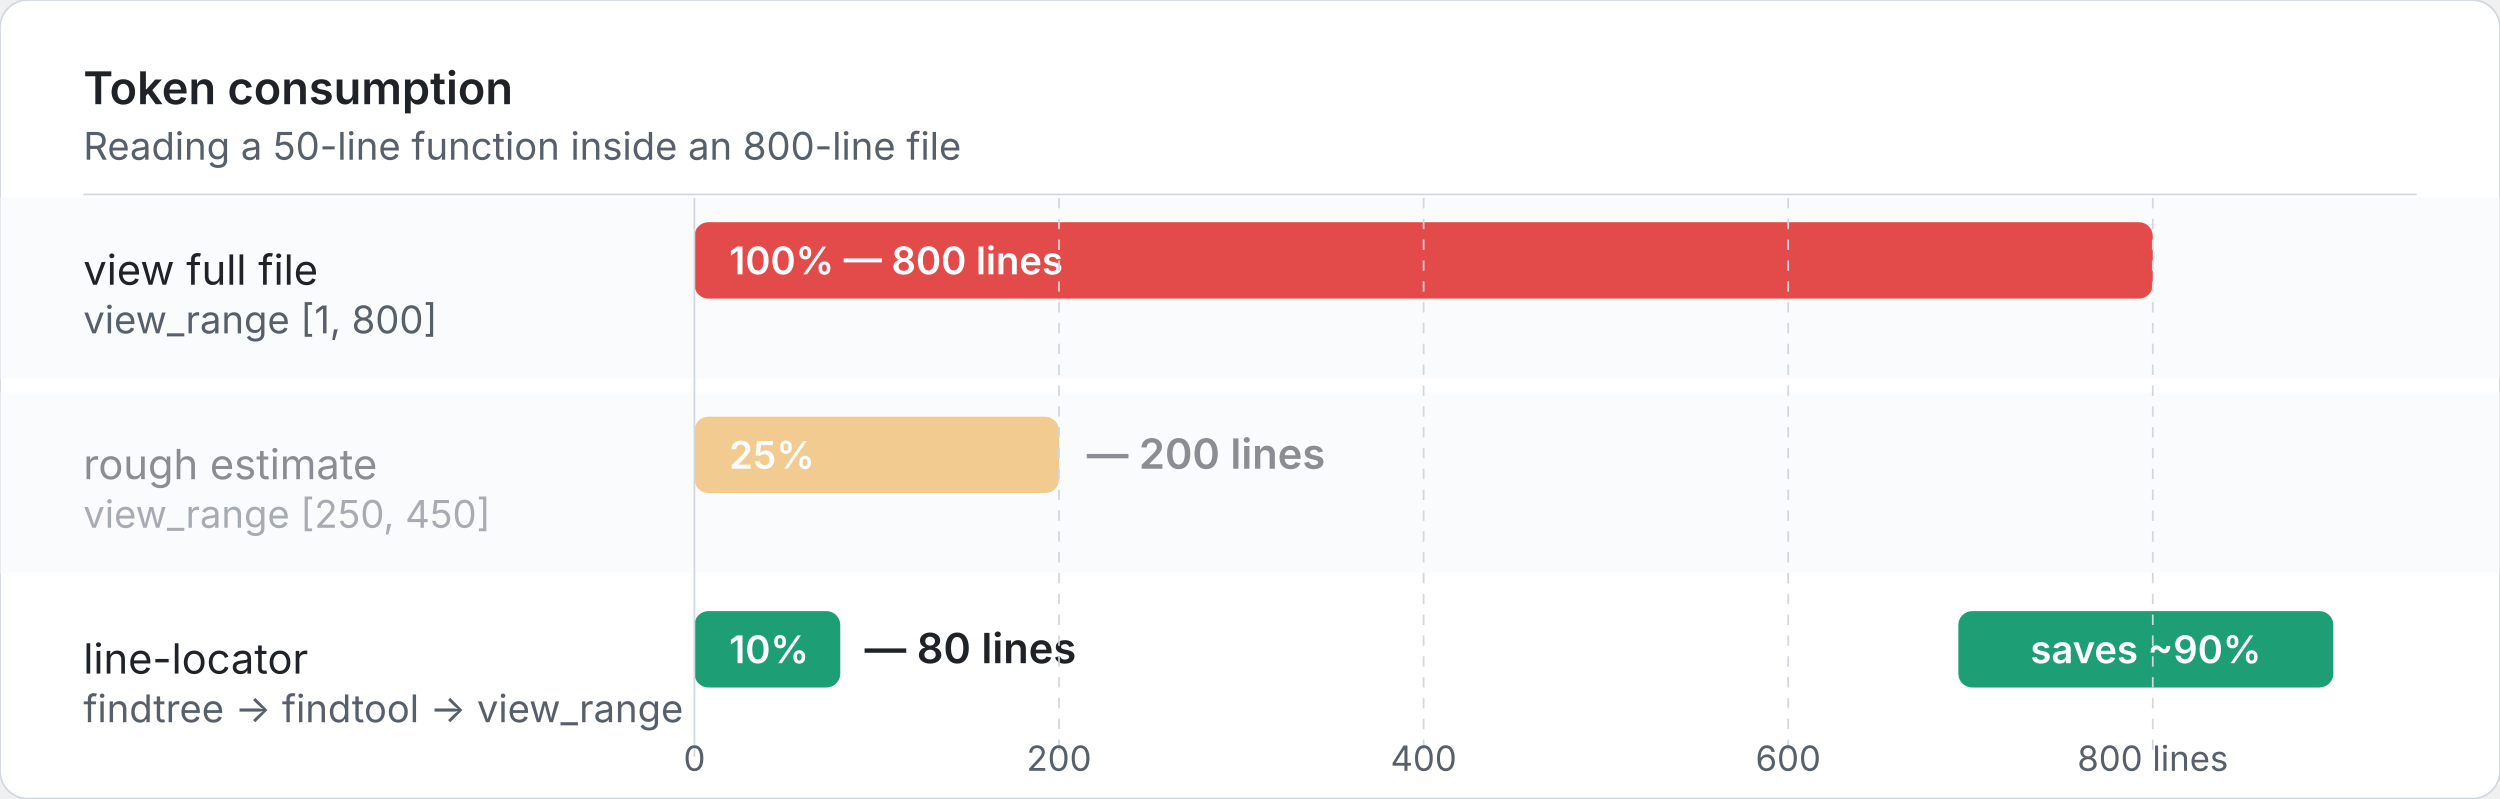
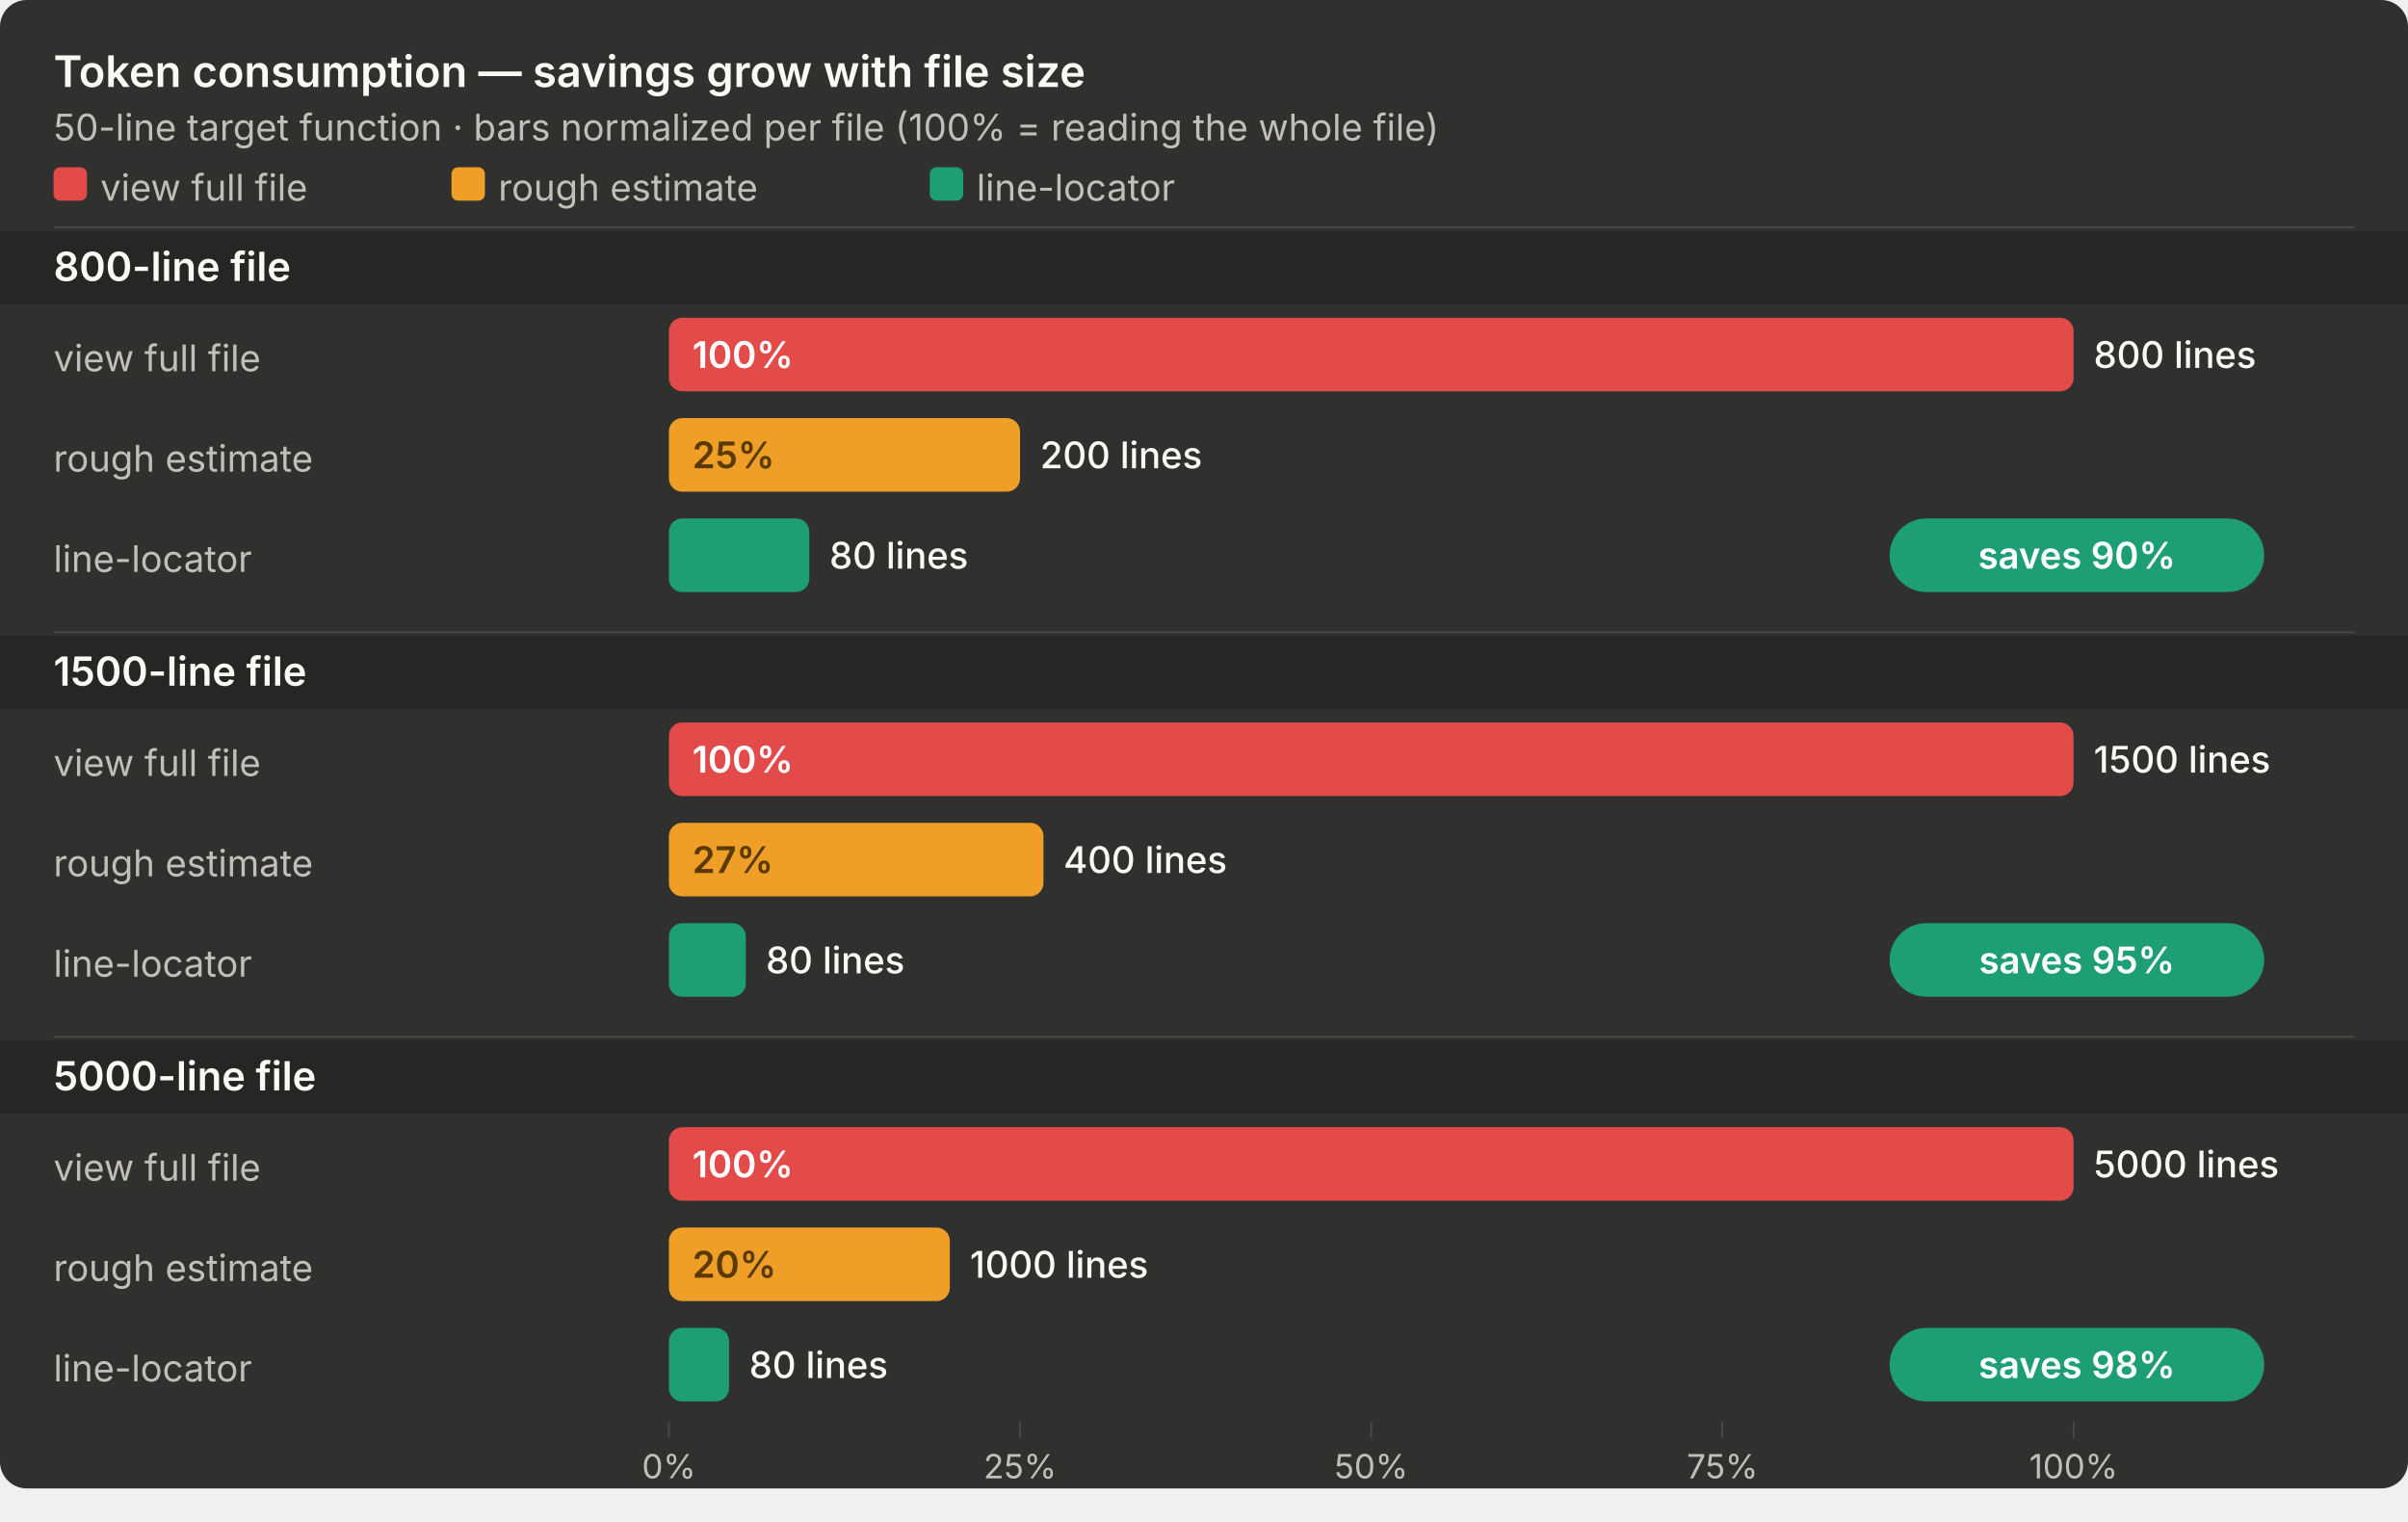
- <svg xmlns="http://www.w3.org/2000/svg" viewBox="0 0 720 230" font-family="-apple-system,BlinkMacSystemFont,'Segoe UI',sans-serif">
-   <style>
-   .bg       { fill: #ffffff }
-   .bg-row   { fill: #f6f8fa }
-   .border   { stroke: #d0d7de; stroke-width: 0.5 }
-   .title    { fill: #1f2328; font-size: 13px; font-weight: 600 }
-   .subtitle { fill: #57606a; font-size: 11px }
-   .label    { fill: #1f2328; font-size: 12px }
-   .label-sm { fill: #57606a; font-size: 11px }
-   .val      { fill: #1f2328; font-size: 12px; font-weight: 600 }
-   .pct-red  { fill: #ffffff; font-size: 11px; font-weight: 600 }
-   .pct-amb  { fill: #ffffff; font-size: 11px; font-weight: 600 }
-   .pct-grn  { fill: #ffffff; font-size: 11px; font-weight: 600 }
-   .bar-red  { fill: #E24B4A }
-   .bar-amb  { fill: #EF9F27 }
-   .bar-grn  { fill: #1D9E75 }
-   .tick     { stroke: #d0d7de; stroke-width: 0.5 }
-   .tick-lbl { fill: #57606a; font-size: 10px }
-   .badge-bg-grn { fill: #eaf3de }
-   .badge-txt-grn { fill: #3B6D11; font-size: 11px; font-weight: 600 }
-   .savings-bg { fill: #1D9E75 }
-   .savings-txt { fill: #ffffff; font-size: 11px; font-weight: 600 }
-   @media (prefers-color-scheme: dark) {
-     .bg       { fill: #0d1117 }
-     .bg-row   { fill: #161b22 }
-     .border   { stroke: #30363d }
-     .title    { fill: #e6edf3 }
-     .subtitle { fill: #8b949e }
-     .label    { fill: #e6edf3 }
-     .label-sm { fill: #8b949e }
-     .val      { fill: #e6edf3 }
-     .tick     { stroke: #30363d }
-     .tick-lbl { fill: #8b949e }
-     .badge-bg-grn { fill: #173404 }
-     .badge-txt-grn { fill: #97C459 }
-   }
- </style>
-   <rect width="720" height="230" rx="8" class="bg border" />
-   <text x="24" y="30" class="title">Token consumption</text>
-   <text x="24" y="46" class="subtitle">Reading a 50-line function inside an 800-line file</text>
-   <line x1="24" y1="56" x2="696" y2="56" class="tick" />
-   <rect x="0" y="57" width="720" height="52" rx="0" class="bg-row" opacity="0.5" />
-   <text x="24" y="82" class="label">view full file</text>
-   <text x="24" y="96" class="label-sm">view_range [1, 800]</text>
-   <rect x="200" y="64" width="420" height="22" rx="4" class="bar-red" />
-   <text x="210" y="79" class="pct-red">100% — 800 lines</text>
-   <text x="24" y="138" class="label">rough estimate</text>
-   <text x="24" y="152" class="label-sm">view_range [250, 450]</text>
-   <rect x="200" y="120" width="105" height="22" rx="4" class="bar-amb" />
-   <text x="210" y="135" class="pct-amb">25%</text>
-   <text x="313" y="135" class="val"> — 200 lines</text>
-   <rect x="0" y="113" width="720" height="52" rx="0" class="bg-row" opacity="0.5" />
-   <text x="24" y="194" class="label">line-locator</text>
-   <text x="24" y="208" class="label-sm">findtree → findtool → view_range</text>
-   <rect x="200" y="176" width="42" height="22" rx="4" class="bar-grn" />
-   <text x="210" y="191" class="pct-grn">10%</text>
-   <text x="249" y="191" class="val"> — 80 lines</text>
-   <rect x="564" y="176" width="108" height="22" rx="4" class="savings-bg" />
-   <text x="618" y="191" text-anchor="middle" class="savings-txt">saves ~90%</text>
-   <line x1="200" y1="57" x2="200" y2="218" class="tick" />
-   <line x1="305" y1="57" x2="305" y2="218" class="tick" stroke-dasharray="3,3" />
-   <line x1="410" y1="57" x2="410" y2="218" class="tick" stroke-dasharray="3,3" />
-   <line x1="515" y1="57" x2="515" y2="218" class="tick" stroke-dasharray="3,3" />
-   <line x1="620" y1="57" x2="620" y2="218" class="tick" stroke-dasharray="3,3" />
-   <text x="200" y="222" text-anchor="middle" class="tick-lbl">0</text>
-   <text x="305" y="222" text-anchor="middle" class="tick-lbl">200</text>
-   <text x="410" y="222" text-anchor="middle" class="tick-lbl">400</text>
-   <text x="515" y="222" text-anchor="middle" class="tick-lbl">600</text>
-   <text x="620" y="222" text-anchor="middle" class="tick-lbl">800 lines</text>
+ <svg xmlns="http://www.w3.org/2000/svg" viewBox="0 0 720 455" style="width:100%;max-width:720px" font-family="-apple-system,BlinkMacSystemFont,'Segoe UI',sans-serif">
+   <rect width="720" height="445" rx="8" style="fill:rgb(48, 48, 46);stroke:none;color:rgb(255, 255, 255);stroke-width:1px;stroke-linecap:butt;stroke-linejoin:miter;opacity:1;font-family:-apple-system, BlinkMacSystemFont, &quot;Segoe UI&quot;, sans-serif;font-size:16px;font-weight:400;text-anchor:start;dominant-baseline:auto" />
+   <text x="16" y="26" style="fill:rgb(250, 249, 245);stroke:none;color:rgb(255, 255, 255);stroke-width:1px;stroke-linecap:butt;stroke-linejoin:miter;opacity:1;font-family:-apple-system, BlinkMacSystemFont, &quot;Segoe UI&quot;, sans-serif;font-size:13px;font-weight:600;text-anchor:start;dominant-baseline:auto">Token consumption — savings grow with file size</text>
+   <text x="16" y="42" style="fill:rgb(194, 192, 182);stroke:none;color:rgb(255, 255, 255);stroke-width:1px;stroke-linecap:butt;stroke-linejoin:miter;opacity:1;font-family:-apple-system, BlinkMacSystemFont, &quot;Segoe UI&quot;, sans-serif;font-size:11px;font-weight:400;text-anchor:start;dominant-baseline:auto">50-line target function · bars normalized per file (100% = reading the whole file)</text>
+   <rect x="16" y="50" width="10" height="10" rx="2" style="fill:rgb(226, 75, 74);stroke:none;color:rgb(255, 255, 255);stroke-width:1px;stroke-linecap:butt;stroke-linejoin:miter;opacity:1;font-family:-apple-system, BlinkMacSystemFont, &quot;Segoe UI&quot;, sans-serif;font-size:16px;font-weight:400;text-anchor:start;dominant-baseline:auto" />
+   <text x="30" y="60" style="fill:rgb(194, 192, 182);stroke:none;color:rgb(255, 255, 255);stroke-width:1px;stroke-linecap:butt;stroke-linejoin:miter;opacity:1;font-family:-apple-system, BlinkMacSystemFont, &quot;Segoe UI&quot;, sans-serif;font-size:11px;font-weight:400;text-anchor:start;dominant-baseline:auto">view full file</text>
+   <rect x="135" y="50" width="10" height="10" rx="2" style="fill:rgb(239, 159, 39);stroke:none;color:rgb(255, 255, 255);stroke-width:1px;stroke-linecap:butt;stroke-linejoin:miter;opacity:1;font-family:-apple-system, BlinkMacSystemFont, &quot;Segoe UI&quot;, sans-serif;font-size:16px;font-weight:400;text-anchor:start;dominant-baseline:auto" />
+   <text x="149" y="60" style="fill:rgb(194, 192, 182);stroke:none;color:rgb(255, 255, 255);stroke-width:1px;stroke-linecap:butt;stroke-linejoin:miter;opacity:1;font-family:-apple-system, BlinkMacSystemFont, &quot;Segoe UI&quot;, sans-serif;font-size:11px;font-weight:400;text-anchor:start;dominant-baseline:auto">rough estimate</text>
+   <rect x="278" y="50" width="10" height="10" rx="2" style="fill:rgb(29, 158, 117);stroke:none;color:rgb(255, 255, 255);stroke-width:1px;stroke-linecap:butt;stroke-linejoin:miter;opacity:1;font-family:-apple-system, BlinkMacSystemFont, &quot;Segoe UI&quot;, sans-serif;font-size:16px;font-weight:400;text-anchor:start;dominant-baseline:auto" />
+   <text x="292" y="60" style="fill:rgb(194, 192, 182);stroke:none;color:rgb(255, 255, 255);stroke-width:1px;stroke-linecap:butt;stroke-linejoin:miter;opacity:1;font-family:-apple-system, BlinkMacSystemFont, &quot;Segoe UI&quot;, sans-serif;font-size:11px;font-weight:400;text-anchor:start;dominant-baseline:auto">line-locator</text>
+   <line x1="16" y1="68" x2="704" y2="68" style="fill:rgb(0, 0, 0);stroke:rgba(222, 220, 209, 0.15);color:rgb(255, 255, 255);stroke-width:0.5px;stroke-linecap:butt;stroke-linejoin:miter;opacity:1;font-family:-apple-system, BlinkMacSystemFont, &quot;Segoe UI&quot;, sans-serif;font-size:16px;font-weight:400;text-anchor:start;dominant-baseline:auto" />
+   <rect x="0" y="69" width="720" height="22" style="fill:rgb(38, 38, 36);stroke:none;color:rgb(255, 255, 255);stroke-width:1px;stroke-linecap:butt;stroke-linejoin:miter;opacity:1;font-family:-apple-system, BlinkMacSystemFont, &quot;Segoe UI&quot;, sans-serif;font-size:16px;font-weight:400;text-anchor:start;dominant-baseline:auto" />
+   <text x="16" y="84" style="fill:rgb(250, 249, 245);stroke:none;color:rgb(255, 255, 255);stroke-width:1px;stroke-linecap:butt;stroke-linejoin:miter;opacity:1;font-family:-apple-system, BlinkMacSystemFont, &quot;Segoe UI&quot;, sans-serif;font-size:12px;font-weight:600;text-anchor:start;dominant-baseline:auto">800-line file</text>
+   <text x="16" y="111" style="fill:rgb(194, 192, 182);stroke:none;color:rgb(255, 255, 255);stroke-width:1px;stroke-linecap:butt;stroke-linejoin:miter;opacity:1;font-family:-apple-system, BlinkMacSystemFont, &quot;Segoe UI&quot;, sans-serif;font-size:11px;font-weight:400;text-anchor:start;dominant-baseline:auto">view full file</text>
+   <rect x="200" y="95" width="420" height="22" rx="4" style="fill:rgb(226, 75, 74);stroke:none;color:rgb(255, 255, 255);stroke-width:1px;stroke-linecap:butt;stroke-linejoin:miter;opacity:1;font-family:-apple-system, BlinkMacSystemFont, &quot;Segoe UI&quot;, sans-serif;font-size:16px;font-weight:400;text-anchor:start;dominant-baseline:auto" />
+   <text x="207" y="110" fill="#fff" font-size="11" font-weight="600" style="fill:rgb(255, 255, 255);stroke:none;color:rgb(255, 255, 255);stroke-width:1px;stroke-linecap:butt;stroke-linejoin:miter;opacity:1;font-family:-apple-system, BlinkMacSystemFont, &quot;Segoe UI&quot;, sans-serif;font-size:11px;font-weight:600;text-anchor:start;dominant-baseline:auto">100%</text>
+   <text x="626" y="110" style="fill:rgb(250, 249, 245);stroke:none;color:rgb(255, 255, 255);stroke-width:1px;stroke-linecap:butt;stroke-linejoin:miter;opacity:1;font-family:-apple-system, BlinkMacSystemFont, &quot;Segoe UI&quot;, sans-serif;font-size:11px;font-weight:500;text-anchor:start;dominant-baseline:auto">800 lines</text>
+   <text x="16" y="141" style="fill:rgb(194, 192, 182);stroke:none;color:rgb(255, 255, 255);stroke-width:1px;stroke-linecap:butt;stroke-linejoin:miter;opacity:1;font-family:-apple-system, BlinkMacSystemFont, &quot;Segoe UI&quot;, sans-serif;font-size:11px;font-weight:400;text-anchor:start;dominant-baseline:auto">rough estimate</text>
+   <rect x="200" y="125" width="105" height="22" rx="4" style="fill:rgb(239, 159, 39);stroke:none;color:rgb(255, 255, 255);stroke-width:1px;stroke-linecap:butt;stroke-linejoin:miter;opacity:1;font-family:-apple-system, BlinkMacSystemFont, &quot;Segoe UI&quot;, sans-serif;font-size:16px;font-weight:400;text-anchor:start;dominant-baseline:auto" />
+   <text x="207" y="140" fill="#5a3a00" font-size="11" font-weight="600" style="fill:rgb(90, 58, 0);stroke:none;color:rgb(255, 255, 255);stroke-width:1px;stroke-linecap:butt;stroke-linejoin:miter;opacity:1;font-family:-apple-system, BlinkMacSystemFont, &quot;Segoe UI&quot;, sans-serif;font-size:11px;font-weight:600;text-anchor:start;dominant-baseline:auto">25%</text>
+   <text x="311" y="140" style="fill:rgb(250, 249, 245);stroke:none;color:rgb(255, 255, 255);stroke-width:1px;stroke-linecap:butt;stroke-linejoin:miter;opacity:1;font-family:-apple-system, BlinkMacSystemFont, &quot;Segoe UI&quot;, sans-serif;font-size:11px;font-weight:500;text-anchor:start;dominant-baseline:auto">200 lines</text>
+   <text x="16" y="171" style="fill:rgb(194, 192, 182);stroke:none;color:rgb(255, 255, 255);stroke-width:1px;stroke-linecap:butt;stroke-linejoin:miter;opacity:1;font-family:-apple-system, BlinkMacSystemFont, &quot;Segoe UI&quot;, sans-serif;font-size:11px;font-weight:400;text-anchor:start;dominant-baseline:auto">line-locator</text>
+   <rect x="200" y="155" width="42" height="22" rx="4" style="fill:rgb(29, 158, 117);stroke:none;color:rgb(255, 255, 255);stroke-width:1px;stroke-linecap:butt;stroke-linejoin:miter;opacity:1;font-family:-apple-system, BlinkMacSystemFont, &quot;Segoe UI&quot;, sans-serif;font-size:16px;font-weight:400;text-anchor:start;dominant-baseline:auto" />
+   <text x="248" y="170" style="fill:rgb(250, 249, 245);stroke:none;color:rgb(255, 255, 255);stroke-width:1px;stroke-linecap:butt;stroke-linejoin:miter;opacity:1;font-family:-apple-system, BlinkMacSystemFont, &quot;Segoe UI&quot;, sans-serif;font-size:11px;font-weight:500;text-anchor:start;dominant-baseline:auto">80 lines</text>
+   <rect x="565" y="155" width="112" height="22" rx="11" fill="#1D9E75" style="fill:rgb(29, 158, 117);stroke:none;color:rgb(255, 255, 255);stroke-width:1px;stroke-linecap:butt;stroke-linejoin:miter;opacity:1;font-family:-apple-system, BlinkMacSystemFont, &quot;Segoe UI&quot;, sans-serif;font-size:16px;font-weight:400;text-anchor:start;dominant-baseline:auto" />
+   <text x="621" y="170" text-anchor="middle" fill="#fff" font-size="11" font-weight="600" style="fill:rgb(255, 255, 255);stroke:none;color:rgb(255, 255, 255);stroke-width:1px;stroke-linecap:butt;stroke-linejoin:miter;opacity:1;font-family:-apple-system, BlinkMacSystemFont, &quot;Segoe UI&quot;, sans-serif;font-size:11px;font-weight:600;text-anchor:middle;dominant-baseline:auto">saves 90%</text>
+   <line x1="16" y1="189" x2="704" y2="189" style="fill:rgb(0, 0, 0);stroke:rgba(222, 220, 209, 0.15);color:rgb(255, 255, 255);stroke-width:0.5px;stroke-linecap:butt;stroke-linejoin:miter;opacity:1;font-family:-apple-system, BlinkMacSystemFont, &quot;Segoe UI&quot;, sans-serif;font-size:16px;font-weight:400;text-anchor:start;dominant-baseline:auto" />
+   <rect x="0" y="190" width="720" height="22" style="fill:rgb(38, 38, 36);stroke:none;color:rgb(255, 255, 255);stroke-width:1px;stroke-linecap:butt;stroke-linejoin:miter;opacity:1;font-family:-apple-system, BlinkMacSystemFont, &quot;Segoe UI&quot;, sans-serif;font-size:16px;font-weight:400;text-anchor:start;dominant-baseline:auto" />
+   <text x="16" y="205" style="fill:rgb(250, 249, 245);stroke:none;color:rgb(255, 255, 255);stroke-width:1px;stroke-linecap:butt;stroke-linejoin:miter;opacity:1;font-family:-apple-system, BlinkMacSystemFont, &quot;Segoe UI&quot;, sans-serif;font-size:12px;font-weight:600;text-anchor:start;dominant-baseline:auto">1500-line file</text>
+   <text x="16" y="232" style="fill:rgb(194, 192, 182);stroke:none;color:rgb(255, 255, 255);stroke-width:1px;stroke-linecap:butt;stroke-linejoin:miter;opacity:1;font-family:-apple-system, BlinkMacSystemFont, &quot;Segoe UI&quot;, sans-serif;font-size:11px;font-weight:400;text-anchor:start;dominant-baseline:auto">view full file</text>
+   <rect x="200" y="216" width="420" height="22" rx="4" style="fill:rgb(226, 75, 74);stroke:none;color:rgb(255, 255, 255);stroke-width:1px;stroke-linecap:butt;stroke-linejoin:miter;opacity:1;font-family:-apple-system, BlinkMacSystemFont, &quot;Segoe UI&quot;, sans-serif;font-size:16px;font-weight:400;text-anchor:start;dominant-baseline:auto" />
+   <text x="207" y="231" fill="#fff" font-size="11" font-weight="600" style="fill:rgb(255, 255, 255);stroke:none;color:rgb(255, 255, 255);stroke-width:1px;stroke-linecap:butt;stroke-linejoin:miter;opacity:1;font-family:-apple-system, BlinkMacSystemFont, &quot;Segoe UI&quot;, sans-serif;font-size:11px;font-weight:600;text-anchor:start;dominant-baseline:auto">100%</text>
+   <text x="626" y="231" style="fill:rgb(250, 249, 245);stroke:none;color:rgb(255, 255, 255);stroke-width:1px;stroke-linecap:butt;stroke-linejoin:miter;opacity:1;font-family:-apple-system, BlinkMacSystemFont, &quot;Segoe UI&quot;, sans-serif;font-size:11px;font-weight:500;text-anchor:start;dominant-baseline:auto">1500 lines</text>
+   <text x="16" y="262" style="fill:rgb(194, 192, 182);stroke:none;color:rgb(255, 255, 255);stroke-width:1px;stroke-linecap:butt;stroke-linejoin:miter;opacity:1;font-family:-apple-system, BlinkMacSystemFont, &quot;Segoe UI&quot;, sans-serif;font-size:11px;font-weight:400;text-anchor:start;dominant-baseline:auto">rough estimate</text>
+   <rect x="200" y="246" width="112" height="22" rx="4" style="fill:rgb(239, 159, 39);stroke:none;color:rgb(255, 255, 255);stroke-width:1px;stroke-linecap:butt;stroke-linejoin:miter;opacity:1;font-family:-apple-system, BlinkMacSystemFont, &quot;Segoe UI&quot;, sans-serif;font-size:16px;font-weight:400;text-anchor:start;dominant-baseline:auto" />
+   <text x="207" y="261" fill="#5a3a00" font-size="11" font-weight="600" style="fill:rgb(90, 58, 0);stroke:none;color:rgb(255, 255, 255);stroke-width:1px;stroke-linecap:butt;stroke-linejoin:miter;opacity:1;font-family:-apple-system, BlinkMacSystemFont, &quot;Segoe UI&quot;, sans-serif;font-size:11px;font-weight:600;text-anchor:start;dominant-baseline:auto">27%</text>
+   <text x="318" y="261" style="fill:rgb(250, 249, 245);stroke:none;color:rgb(255, 255, 255);stroke-width:1px;stroke-linecap:butt;stroke-linejoin:miter;opacity:1;font-family:-apple-system, BlinkMacSystemFont, &quot;Segoe UI&quot;, sans-serif;font-size:11px;font-weight:500;text-anchor:start;dominant-baseline:auto">400 lines</text>
+   <text x="16" y="292" style="fill:rgb(194, 192, 182);stroke:none;color:rgb(255, 255, 255);stroke-width:1px;stroke-linecap:butt;stroke-linejoin:miter;opacity:1;font-family:-apple-system, BlinkMacSystemFont, &quot;Segoe UI&quot;, sans-serif;font-size:11px;font-weight:400;text-anchor:start;dominant-baseline:auto">line-locator</text>
+   <rect x="200" y="276" width="23" height="22" rx="4" style="fill:rgb(29, 158, 117);stroke:none;color:rgb(255, 255, 255);stroke-width:1px;stroke-linecap:butt;stroke-linejoin:miter;opacity:1;font-family:-apple-system, BlinkMacSystemFont, &quot;Segoe UI&quot;, sans-serif;font-size:16px;font-weight:400;text-anchor:start;dominant-baseline:auto" />
+   <text x="229" y="291" style="fill:rgb(250, 249, 245);stroke:none;color:rgb(255, 255, 255);stroke-width:1px;stroke-linecap:butt;stroke-linejoin:miter;opacity:1;font-family:-apple-system, BlinkMacSystemFont, &quot;Segoe UI&quot;, sans-serif;font-size:11px;font-weight:500;text-anchor:start;dominant-baseline:auto">80 lines</text>
+   <rect x="565" y="276" width="112" height="22" rx="11" fill="#1D9E75" style="fill:rgb(29, 158, 117);stroke:none;color:rgb(255, 255, 255);stroke-width:1px;stroke-linecap:butt;stroke-linejoin:miter;opacity:1;font-family:-apple-system, BlinkMacSystemFont, &quot;Segoe UI&quot;, sans-serif;font-size:16px;font-weight:400;text-anchor:start;dominant-baseline:auto" />
+   <text x="621" y="291" text-anchor="middle" fill="#fff" font-size="11" font-weight="600" style="fill:rgb(255, 255, 255);stroke:none;color:rgb(255, 255, 255);stroke-width:1px;stroke-linecap:butt;stroke-linejoin:miter;opacity:1;font-family:-apple-system, BlinkMacSystemFont, &quot;Segoe UI&quot;, sans-serif;font-size:11px;font-weight:600;text-anchor:middle;dominant-baseline:auto">saves 95%</text>
+   <line x1="16" y1="310" x2="704" y2="310" style="fill:rgb(0, 0, 0);stroke:rgba(222, 220, 209, 0.15);color:rgb(255, 255, 255);stroke-width:0.5px;stroke-linecap:butt;stroke-linejoin:miter;opacity:1;font-family:-apple-system, BlinkMacSystemFont, &quot;Segoe UI&quot;, sans-serif;font-size:16px;font-weight:400;text-anchor:start;dominant-baseline:auto" />
+   <rect x="0" y="311" width="720" height="22" style="fill:rgb(38, 38, 36);stroke:none;color:rgb(255, 255, 255);stroke-width:1px;stroke-linecap:butt;stroke-linejoin:miter;opacity:1;font-family:-apple-system, BlinkMacSystemFont, &quot;Segoe UI&quot;, sans-serif;font-size:16px;font-weight:400;text-anchor:start;dominant-baseline:auto" />
+   <text x="16" y="326" style="fill:rgb(250, 249, 245);stroke:none;color:rgb(255, 255, 255);stroke-width:1px;stroke-linecap:butt;stroke-linejoin:miter;opacity:1;font-family:-apple-system, BlinkMacSystemFont, &quot;Segoe UI&quot;, sans-serif;font-size:12px;font-weight:600;text-anchor:start;dominant-baseline:auto">5000-line file</text>
+   <text x="16" y="353" style="fill:rgb(194, 192, 182);stroke:none;color:rgb(255, 255, 255);stroke-width:1px;stroke-linecap:butt;stroke-linejoin:miter;opacity:1;font-family:-apple-system, BlinkMacSystemFont, &quot;Segoe UI&quot;, sans-serif;font-size:11px;font-weight:400;text-anchor:start;dominant-baseline:auto">view full file</text>
+   <rect x="200" y="337" width="420" height="22" rx="4" style="fill:rgb(226, 75, 74);stroke:none;color:rgb(255, 255, 255);stroke-width:1px;stroke-linecap:butt;stroke-linejoin:miter;opacity:1;font-family:-apple-system, BlinkMacSystemFont, &quot;Segoe UI&quot;, sans-serif;font-size:16px;font-weight:400;text-anchor:start;dominant-baseline:auto" />
+   <text x="207" y="352" fill="#fff" font-size="11" font-weight="600" style="fill:rgb(255, 255, 255);stroke:none;color:rgb(255, 255, 255);stroke-width:1px;stroke-linecap:butt;stroke-linejoin:miter;opacity:1;font-family:-apple-system, BlinkMacSystemFont, &quot;Segoe UI&quot;, sans-serif;font-size:11px;font-weight:600;text-anchor:start;dominant-baseline:auto">100%</text>
+   <text x="626" y="352" style="fill:rgb(250, 249, 245);stroke:none;color:rgb(255, 255, 255);stroke-width:1px;stroke-linecap:butt;stroke-linejoin:miter;opacity:1;font-family:-apple-system, BlinkMacSystemFont, &quot;Segoe UI&quot;, sans-serif;font-size:11px;font-weight:500;text-anchor:start;dominant-baseline:auto">5000 lines</text>
+   <text x="16" y="383" style="fill:rgb(194, 192, 182);stroke:none;color:rgb(255, 255, 255);stroke-width:1px;stroke-linecap:butt;stroke-linejoin:miter;opacity:1;font-family:-apple-system, BlinkMacSystemFont, &quot;Segoe UI&quot;, sans-serif;font-size:11px;font-weight:400;text-anchor:start;dominant-baseline:auto">rough estimate</text>
+   <rect x="200" y="367" width="84" height="22" rx="4" style="fill:rgb(239, 159, 39);stroke:none;color:rgb(255, 255, 255);stroke-width:1px;stroke-linecap:butt;stroke-linejoin:miter;opacity:1;font-family:-apple-system, BlinkMacSystemFont, &quot;Segoe UI&quot;, sans-serif;font-size:16px;font-weight:400;text-anchor:start;dominant-baseline:auto" />
+   <text x="207" y="382" fill="#5a3a00" font-size="11" font-weight="600" style="fill:rgb(90, 58, 0);stroke:none;color:rgb(255, 255, 255);stroke-width:1px;stroke-linecap:butt;stroke-linejoin:miter;opacity:1;font-family:-apple-system, BlinkMacSystemFont, &quot;Segoe UI&quot;, sans-serif;font-size:11px;font-weight:600;text-anchor:start;dominant-baseline:auto">20%</text>
+   <text x="290" y="382" style="fill:rgb(250, 249, 245);stroke:none;color:rgb(255, 255, 255);stroke-width:1px;stroke-linecap:butt;stroke-linejoin:miter;opacity:1;font-family:-apple-system, BlinkMacSystemFont, &quot;Segoe UI&quot;, sans-serif;font-size:11px;font-weight:500;text-anchor:start;dominant-baseline:auto">1000 lines</text>
+   <text x="16" y="413" style="fill:rgb(194, 192, 182);stroke:none;color:rgb(255, 255, 255);stroke-width:1px;stroke-linecap:butt;stroke-linejoin:miter;opacity:1;font-family:-apple-system, BlinkMacSystemFont, &quot;Segoe UI&quot;, sans-serif;font-size:11px;font-weight:400;text-anchor:start;dominant-baseline:auto">line-locator</text>
+   <rect x="200" y="397" width="18" height="22" rx="4" style="fill:rgb(29, 158, 117);stroke:none;color:rgb(255, 255, 255);stroke-width:1px;stroke-linecap:butt;stroke-linejoin:miter;opacity:1;font-family:-apple-system, BlinkMacSystemFont, &quot;Segoe UI&quot;, sans-serif;font-size:16px;font-weight:400;text-anchor:start;dominant-baseline:auto" />
+   <text x="224" y="412" style="fill:rgb(250, 249, 245);stroke:none;color:rgb(255, 255, 255);stroke-width:1px;stroke-linecap:butt;stroke-linejoin:miter;opacity:1;font-family:-apple-system, BlinkMacSystemFont, &quot;Segoe UI&quot;, sans-serif;font-size:11px;font-weight:500;text-anchor:start;dominant-baseline:auto">80 lines</text>
+   <rect x="565" y="397" width="112" height="22" rx="11" fill="#1D9E75" style="fill:rgb(29, 158, 117);stroke:none;color:rgb(255, 255, 255);stroke-width:1px;stroke-linecap:butt;stroke-linejoin:miter;opacity:1;font-family:-apple-system, BlinkMacSystemFont, &quot;Segoe UI&quot;, sans-serif;font-size:16px;font-weight:400;text-anchor:start;dominant-baseline:auto" />
+   <text x="621" y="412" text-anchor="middle" fill="#fff" font-size="11" font-weight="600" style="fill:rgb(255, 255, 255);stroke:none;color:rgb(255, 255, 255);stroke-width:1px;stroke-linecap:butt;stroke-linejoin:miter;opacity:1;font-family:-apple-system, BlinkMacSystemFont, &quot;Segoe UI&quot;, sans-serif;font-size:11px;font-weight:600;text-anchor:middle;dominant-baseline:auto">saves 98%</text>
+   <line x1="200" y1="425" x2="200" y2="430" style="fill:rgb(0, 0, 0);stroke:rgba(222, 220, 209, 0.15);color:rgb(255, 255, 255);stroke-width:0.5px;stroke-linecap:butt;stroke-linejoin:miter;opacity:1;font-family:-apple-system, BlinkMacSystemFont, &quot;Segoe UI&quot;, sans-serif;font-size:16px;font-weight:400;text-anchor:start;dominant-baseline:auto" />
+   <line x1="305" y1="425" x2="305" y2="430" style="fill:rgb(0, 0, 0);stroke:rgba(222, 220, 209, 0.15);color:rgb(255, 255, 255);stroke-width:0.5px;stroke-linecap:butt;stroke-linejoin:miter;opacity:1;font-family:-apple-system, BlinkMacSystemFont, &quot;Segoe UI&quot;, sans-serif;font-size:16px;font-weight:400;text-anchor:start;dominant-baseline:auto" />
+   <line x1="410" y1="425" x2="410" y2="430" style="fill:rgb(0, 0, 0);stroke:rgba(222, 220, 209, 0.15);color:rgb(255, 255, 255);stroke-width:0.5px;stroke-linecap:butt;stroke-linejoin:miter;opacity:1;font-family:-apple-system, BlinkMacSystemFont, &quot;Segoe UI&quot;, sans-serif;font-size:16px;font-weight:400;text-anchor:start;dominant-baseline:auto" />
+   <line x1="515" y1="425" x2="515" y2="430" style="fill:rgb(0, 0, 0);stroke:rgba(222, 220, 209, 0.15);color:rgb(255, 255, 255);stroke-width:0.5px;stroke-linecap:butt;stroke-linejoin:miter;opacity:1;font-family:-apple-system, BlinkMacSystemFont, &quot;Segoe UI&quot;, sans-serif;font-size:16px;font-weight:400;text-anchor:start;dominant-baseline:auto" />
+   <line x1="620" y1="425" x2="620" y2="430" style="fill:rgb(0, 0, 0);stroke:rgba(222, 220, 209, 0.15);color:rgb(255, 255, 255);stroke-width:0.5px;stroke-linecap:butt;stroke-linejoin:miter;opacity:1;font-family:-apple-system, BlinkMacSystemFont, &quot;Segoe UI&quot;, sans-serif;font-size:16px;font-weight:400;text-anchor:start;dominant-baseline:auto" />
+   <text x="200" y="442" text-anchor="middle" style="fill:rgb(194, 192, 182);stroke:none;color:rgb(255, 255, 255);stroke-width:1px;stroke-linecap:butt;stroke-linejoin:miter;opacity:1;font-family:-apple-system, BlinkMacSystemFont, &quot;Segoe UI&quot;, sans-serif;font-size:10px;font-weight:400;text-anchor:middle;dominant-baseline:auto">0%</text>
+   <text x="305" y="442" text-anchor="middle" style="fill:rgb(194, 192, 182);stroke:none;color:rgb(255, 255, 255);stroke-width:1px;stroke-linecap:butt;stroke-linejoin:miter;opacity:1;font-family:-apple-system, BlinkMacSystemFont, &quot;Segoe UI&quot;, sans-serif;font-size:10px;font-weight:400;text-anchor:middle;dominant-baseline:auto">25%</text>
+   <text x="410" y="442" text-anchor="middle" style="fill:rgb(194, 192, 182);stroke:none;color:rgb(255, 255, 255);stroke-width:1px;stroke-linecap:butt;stroke-linejoin:miter;opacity:1;font-family:-apple-system, BlinkMacSystemFont, &quot;Segoe UI&quot;, sans-serif;font-size:10px;font-weight:400;text-anchor:middle;dominant-baseline:auto">50%</text>
+   <text x="515" y="442" text-anchor="middle" style="fill:rgb(194, 192, 182);stroke:none;color:rgb(255, 255, 255);stroke-width:1px;stroke-linecap:butt;stroke-linejoin:miter;opacity:1;font-family:-apple-system, BlinkMacSystemFont, &quot;Segoe UI&quot;, sans-serif;font-size:10px;font-weight:400;text-anchor:middle;dominant-baseline:auto">75%</text>
+   <text x="620" y="442" text-anchor="middle" style="fill:rgb(194, 192, 182);stroke:none;color:rgb(255, 255, 255);stroke-width:1px;stroke-linecap:butt;stroke-linejoin:miter;opacity:1;font-family:-apple-system, BlinkMacSystemFont, &quot;Segoe UI&quot;, sans-serif;font-size:10px;font-weight:400;text-anchor:middle;dominant-baseline:auto">100%</text>
</svg>
